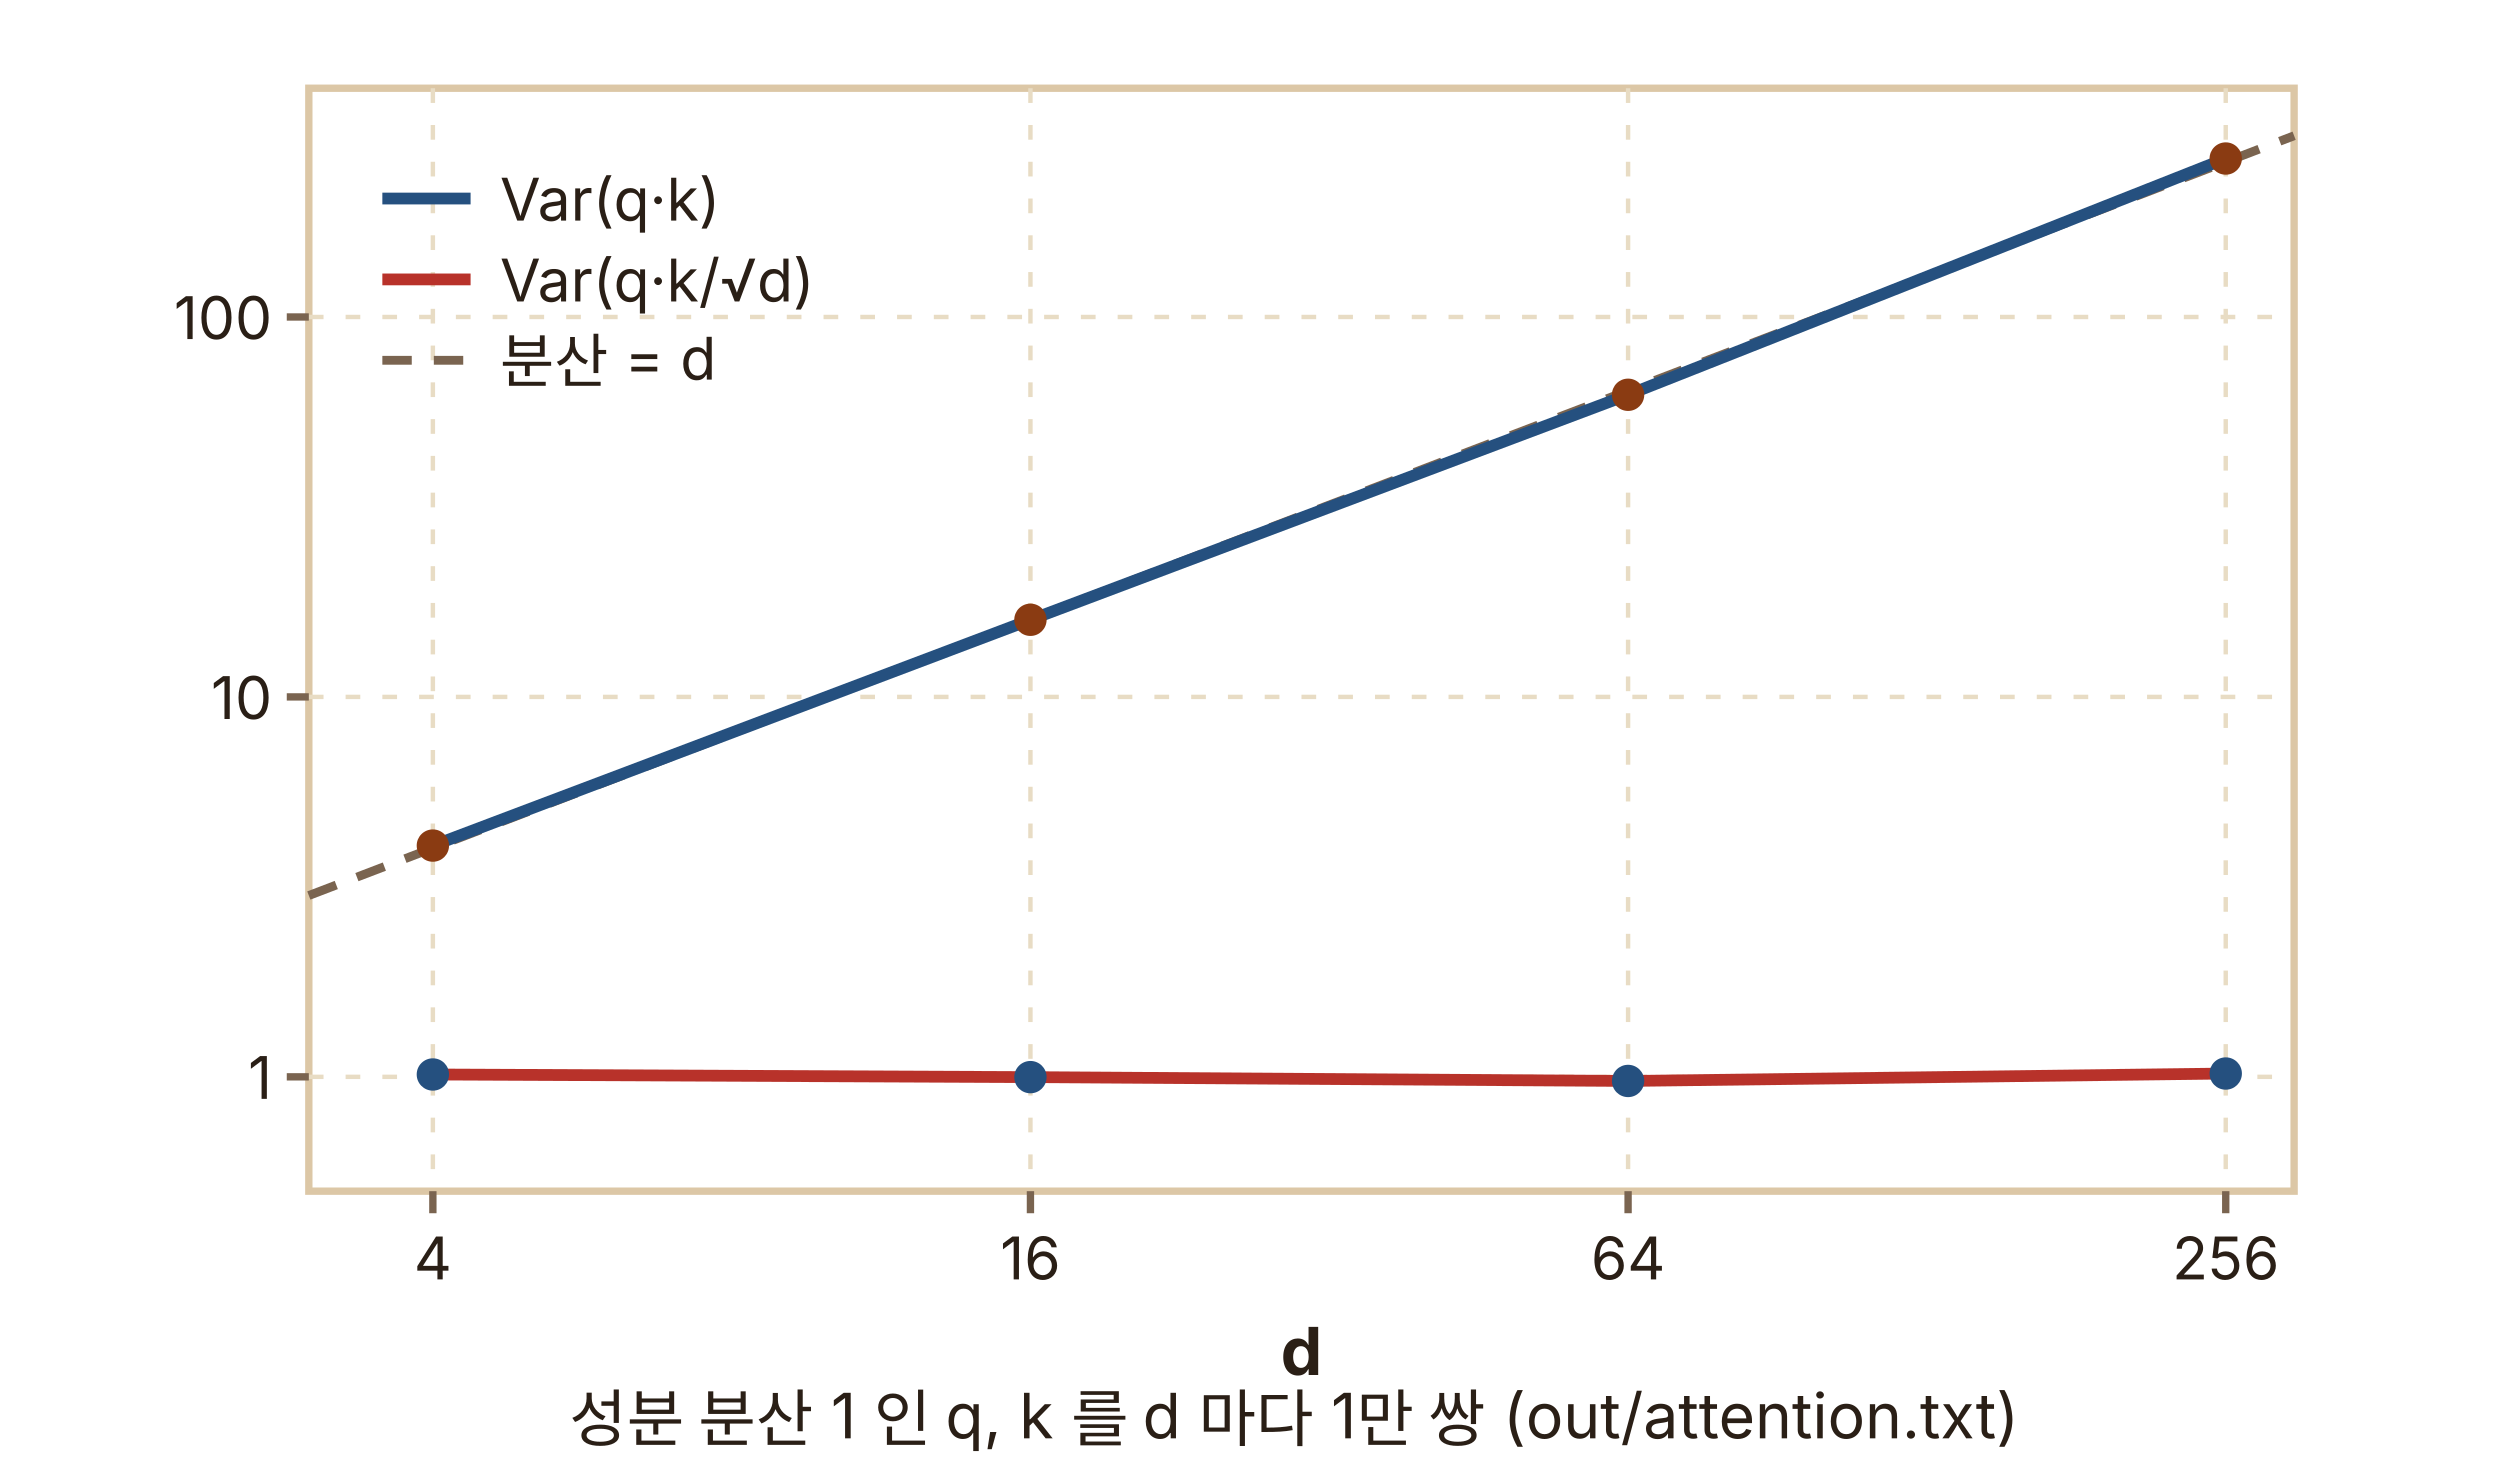
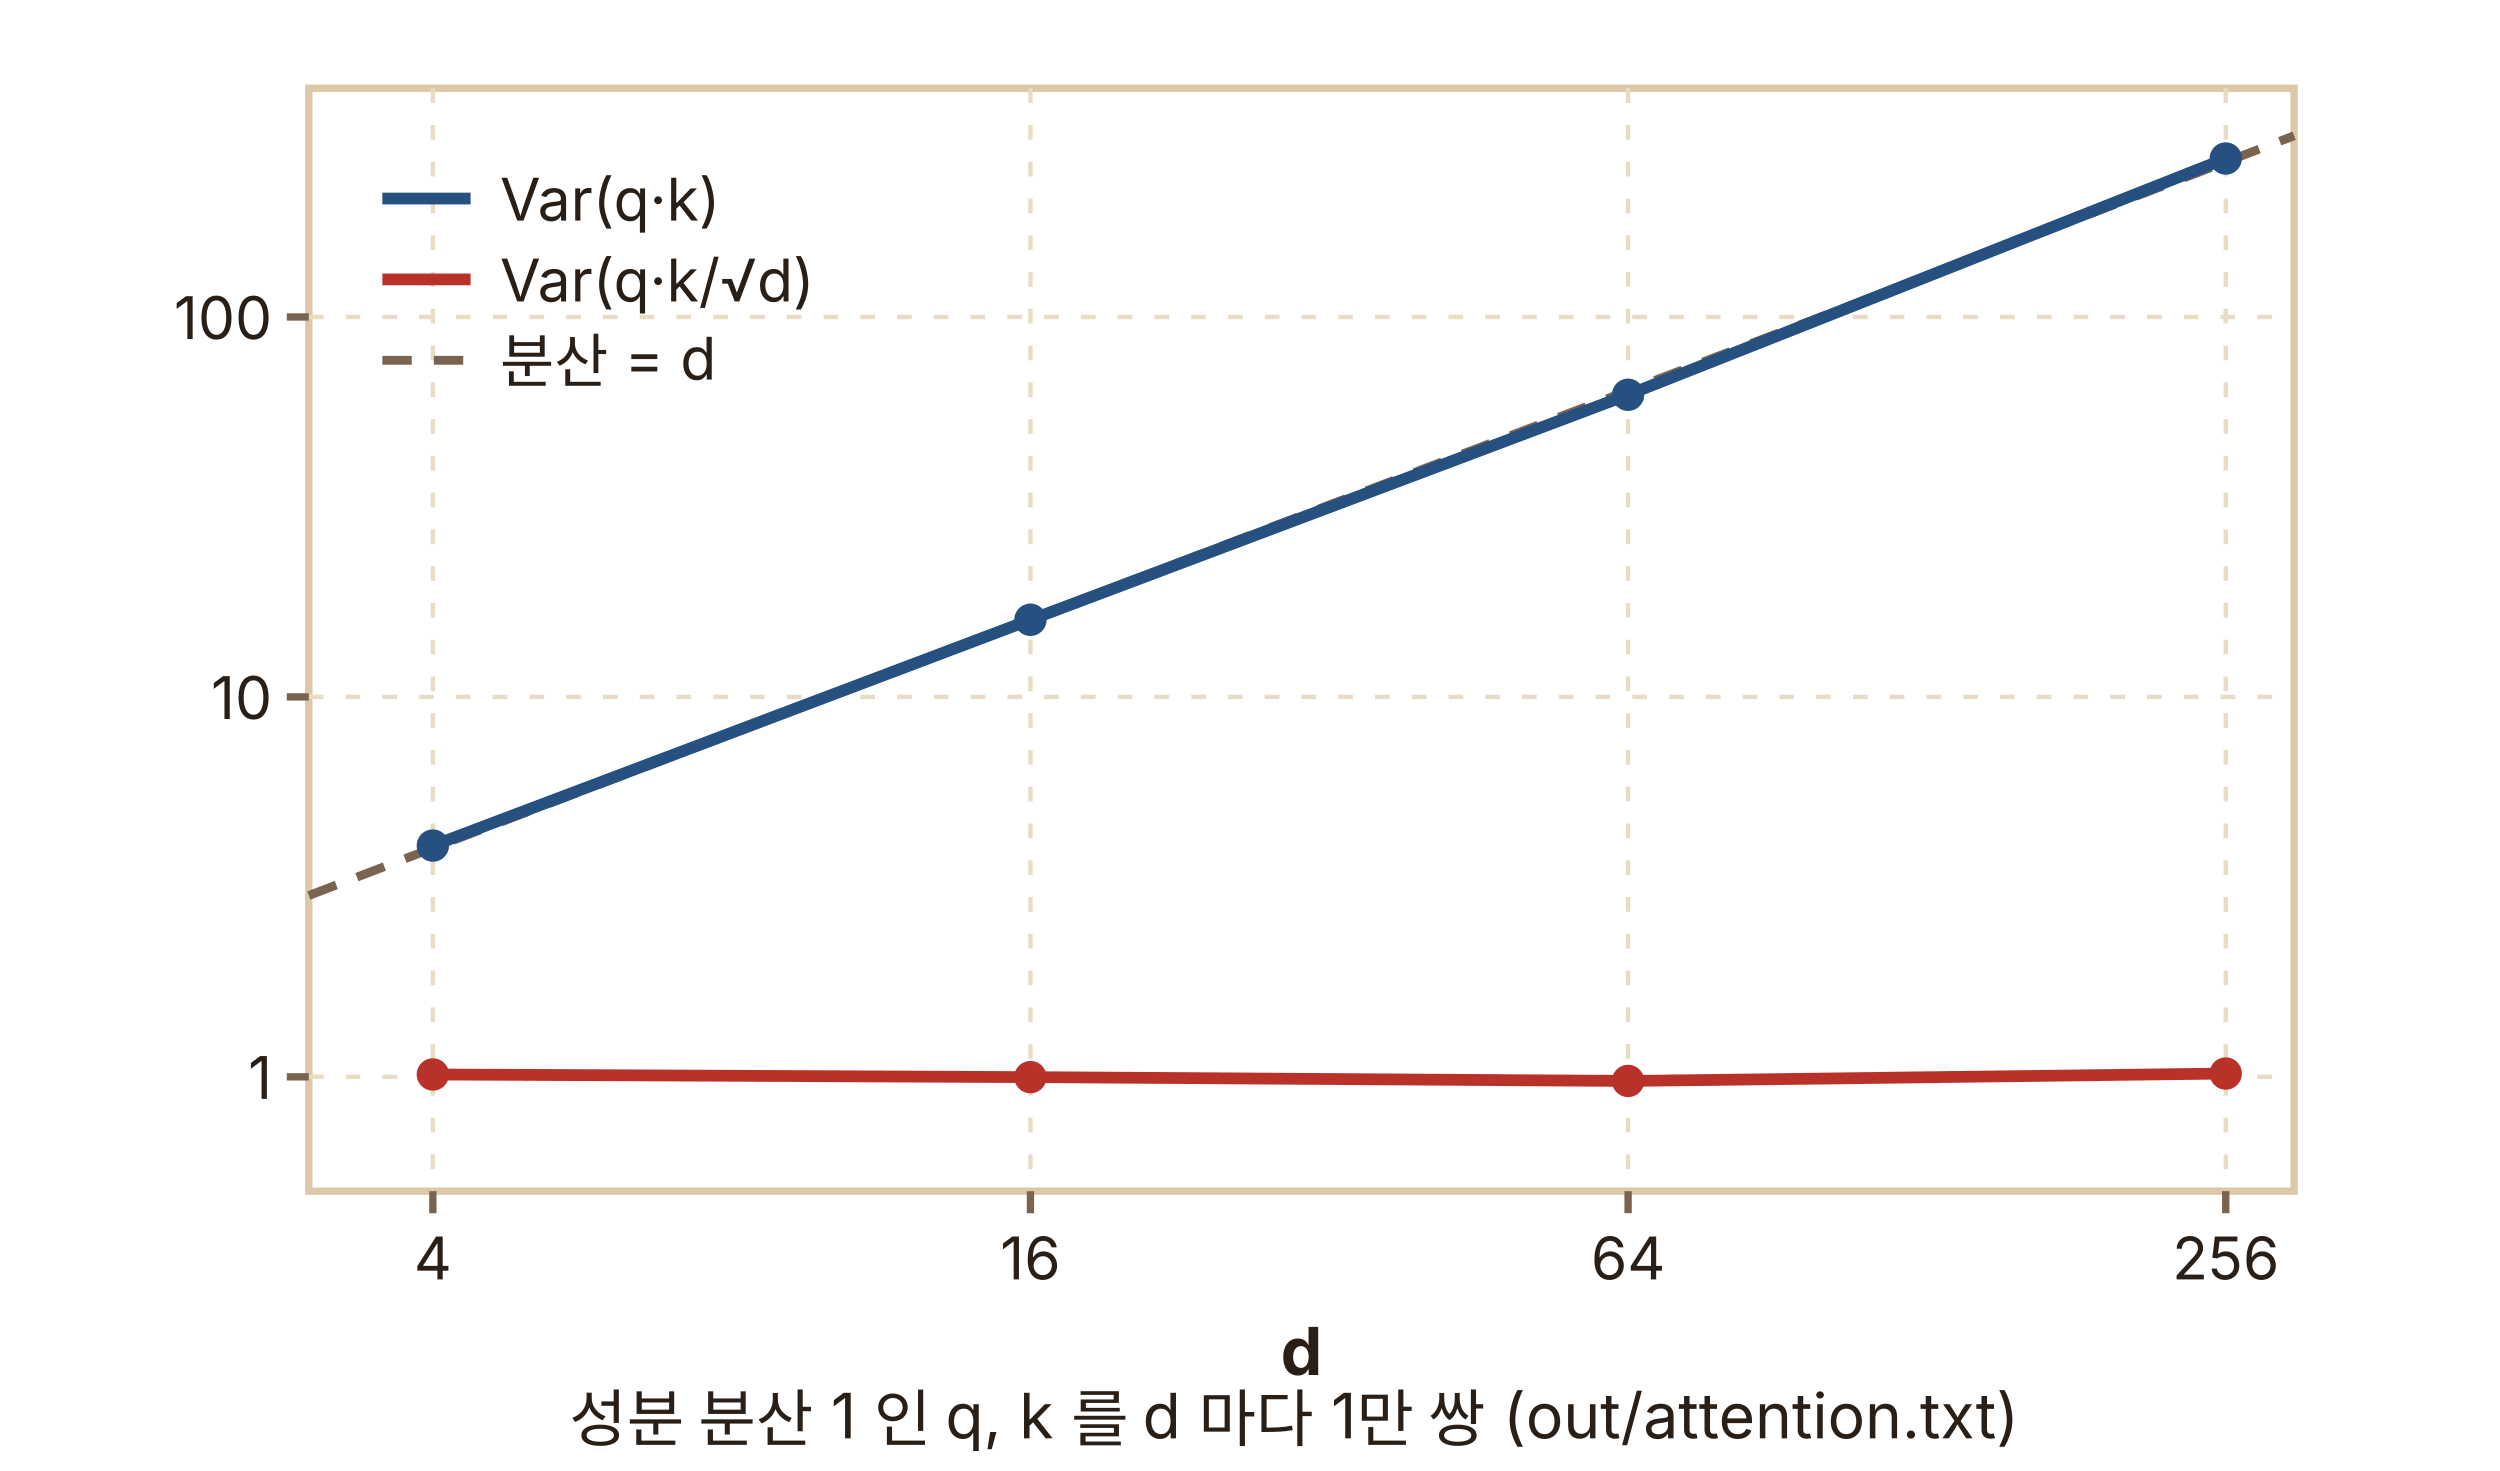
<svg xmlns="http://www.w3.org/2000/svg" class="diag" viewBox="0 0 340 200" role="img" aria-label="내적의 분산과 √d">
  <style>
.diag text{font-family:-apple-system,"Noto Sans KR",sans-serif}
.frame{fill:none;stroke:var(--border,#dcc7a6);stroke-width:1}
.ax{stroke:var(--muted,#7a6450);stroke-width:1;fill:none}
.grid{stroke:var(--border,#e8dcc4);stroke-width:.6;
 stroke-dasharray:2 3;fill:none}
.tick{font-size:8px;fill:var(--muted,#7a6450)}
.axname{font-size:9px;fill:var(--accent2,#3d2413);font-weight:700}
.key{font-size:9px;fill:var(--accent2,#3d2413);font-weight:700}
.cap{font-size:8.5px;fill:var(--muted,#7a6450)}
.cv{fill:none;stroke:var(--accent,#8a3b12);stroke-width:1.6}
.cv1{fill:none;stroke:var(--g1,#9a6a2f);stroke-width:1.6}
.cv2{fill:none;stroke:var(--g2,#25507f);stroke-width:1.6}
.cv3{fill:none;stroke:var(--g3,#2f7a52);stroke-width:1.6}
.cv4{fill:none;stroke:var(--g4,#7a4a8c);stroke-width:1.6}
.cv5{fill:none;stroke:var(--g5,#b8322a);stroke-width:1.6}
.cv6{fill:none;stroke:var(--g6,#5c6b73);stroke-width:1.6}
.cvd{fill:none;stroke:var(--muted,#7a6450);stroke-width:1.2;
 stroke-dasharray:4 3}
.dot{fill:var(--accent,#8a3b12);stroke:none}
.dot2{fill:var(--special,#25507f);stroke:none}
.dot5{fill:var(--g5,#b8322a);stroke:none}
.dotn{fill:var(--muted,#7a6450);opacity:.35;stroke:none}
.cell{fill:var(--panel,#fff);stroke:var(--border,#dcc7a6);
 stroke-width:1}
.cell.a{fill:rgba(138,59,18,.16)}
.cell.b{fill:rgba(184,50,42,.14)}
.cell.c{fill:rgba(46,158,91,.14)}
.cell.d{fill:rgba(217,119,6,.16)}
.cell.e{fill:rgba(37,80,127,.14)}
.cell.f{fill:rgba(122,100,80,.12)}
.box{fill:var(--panel,#fffcf4);stroke:var(--border,#dcc7a6);
 stroke-width:1.2}
.box.g1{stroke:var(--g1,#9a6a2f);fill:rgba(154,106,47,.12)}
.box.g2{stroke:var(--g2,#25507f);fill:rgba(37,80,127,.12)}
.box.g3{stroke:var(--g3,#2f7a52);fill:rgba(47,122,82,.12)}
.box.g4{stroke:var(--g4,#7a4a8c);fill:rgba(122,74,140,.12)}
.box.g5{stroke:var(--g5,#b8322a);fill:rgba(184,50,42,.12)}
.box.g6{stroke:var(--g6,#5c6b73);fill:rgba(92,107,115,.12)}
.box.off{fill:none;stroke-dasharray:3 2}
.arw{stroke:var(--net,#8a7d70);stroke-width:1.4;fill:none}
.arw.hot{stroke:var(--special,#25507f);stroke-width:2.2}
.lbl{font-size:11px;fill:var(--muted,#7a6450)}
.diag text{fill:var(--text,#2a1f16)}
.tie{stroke:var(--net,#8a7d70);stroke-width:1;fill:none}
.tie.hot{stroke:var(--special,#25507f);stroke-width:1.6}
</style>
  <rect x="42.00" y="12.00" width="270.00" height="150.00" class="frame" />
  <line x1="58.87" y1="12.00" x2="58.87" y2="162.00" class="grid" />
  <line x1="140.14" y1="12.00" x2="140.14" y2="162.00" class="grid" />
  <line x1="221.42" y1="12.00" x2="221.42" y2="162.00" class="grid" />
  <line x1="302.70" y1="12.00" x2="302.70" y2="162.00" class="grid" />
  <line x1="42.00" y1="146.45" x2="312.00" y2="146.45" class="grid" />
  <line x1="42.00" y1="94.78" x2="312.00" y2="94.78" class="grid" />
  <line x1="42.00" y1="43.11" x2="312.00" y2="43.11" class="grid" />
  <path d="M 42.00 121.79 L 312.00 18.46" class="cvd" />
  <path d="M 58.87 115.00 L 140.14 84.29 L 221.42 53.69 L 302.70 21.56" class="cv2" />
-   <circle cx="58.87" cy="115.00" r="2.20" class="dot" />
-   <circle cx="140.14" cy="84.29" r="2.20" class="dot" />
-   <circle cx="221.42" cy="53.69" r="2.20" class="dot" />
-   <circle cx="302.70" cy="21.56" r="2.20" class="dot" />
+   <circle cx="58.87" cy="115.00" r="2.20" class="dot2" />
+   <circle cx="140.14" cy="84.29" r="2.20" class="dot2" />
+   <circle cx="221.42" cy="53.69" r="2.20" class="dot2" />
+   <circle cx="302.70" cy="21.56" r="2.20" class="dot2" />
  <path d="M 58.87 146.13 L 140.14 146.49 L 221.42 147.01 L 302.70 146.00" class="cv5" />
-   <circle cx="58.87" cy="146.13" r="2.20" class="dot2" />
-   <circle cx="140.14" cy="146.49" r="2.20" class="dot2" />
-   <circle cx="221.42" cy="147.01" r="2.20" class="dot2" />
-   <circle cx="302.70" cy="146.00" r="2.20" class="dot2" />
+   <circle cx="58.87" cy="146.13" r="2.20" class="dot5" />
+   <circle cx="140.14" cy="146.49" r="2.20" class="dot5" />
+   <circle cx="221.42" cy="147.01" r="2.20" class="dot5" />
+   <circle cx="302.70" cy="146.00" r="2.20" class="dot5" />
  <line x1="58.87" y1="162.00" x2="58.87" y2="165.00" class="ax" />
  <text x="58.87" y="174.00" class="tick" text-anchor="middle">4</text>
  <line x1="140.14" y1="162.00" x2="140.14" y2="165.00" class="ax" />
  <text x="140.14" y="174.00" class="tick" text-anchor="middle">16</text>
  <line x1="221.42" y1="162.00" x2="221.42" y2="165.00" class="ax" />
  <text x="221.42" y="174.00" class="tick" text-anchor="middle">64</text>
  <line x1="302.70" y1="162.00" x2="302.70" y2="165.00" class="ax" />
  <text x="302.70" y="174.00" class="tick" text-anchor="middle">256</text>
  <text x="177.00" y="187.00" class="axname" text-anchor="middle">d</text>
  <line x1="39.00" y1="146.45" x2="42.00" y2="146.45" class="ax" />
  <text x="37.00" y="149.45" class="tick" text-anchor="end">1</text>
  <line x1="39.00" y1="94.78" x2="42.00" y2="94.78" class="ax" />
  <text x="37.00" y="97.78" class="tick" text-anchor="end">10</text>
  <line x1="39.00" y1="43.11" x2="42.00" y2="43.11" class="ax" />
  <text x="37.00" y="46.11" class="tick" text-anchor="end">100</text>
  <line x1="52.00" y1="27.00" x2="64.00" y2="27.00" class="cv2" />
  <text x="68.00" y="30.00" class="tick" text-anchor="start">Var(q·k)</text>
  <line x1="52.00" y1="38.00" x2="64.00" y2="38.00" class="cv5" />
  <text x="68.00" y="41.00" class="tick" text-anchor="start">Var(q·k/√d)</text>
  <line x1="52.00" y1="49.00" x2="64.00" y2="49.00" class="cvd" />
  <text x="68.00" y="52.00" class="tick" text-anchor="start">분산 = d</text>
  <text x="176.00" y="196.00" class="cap" text-anchor="middle">성분 분산 1 인 q, k 를 d 마다 1만 쌍 (out/attention.txt)</text>
</svg>
